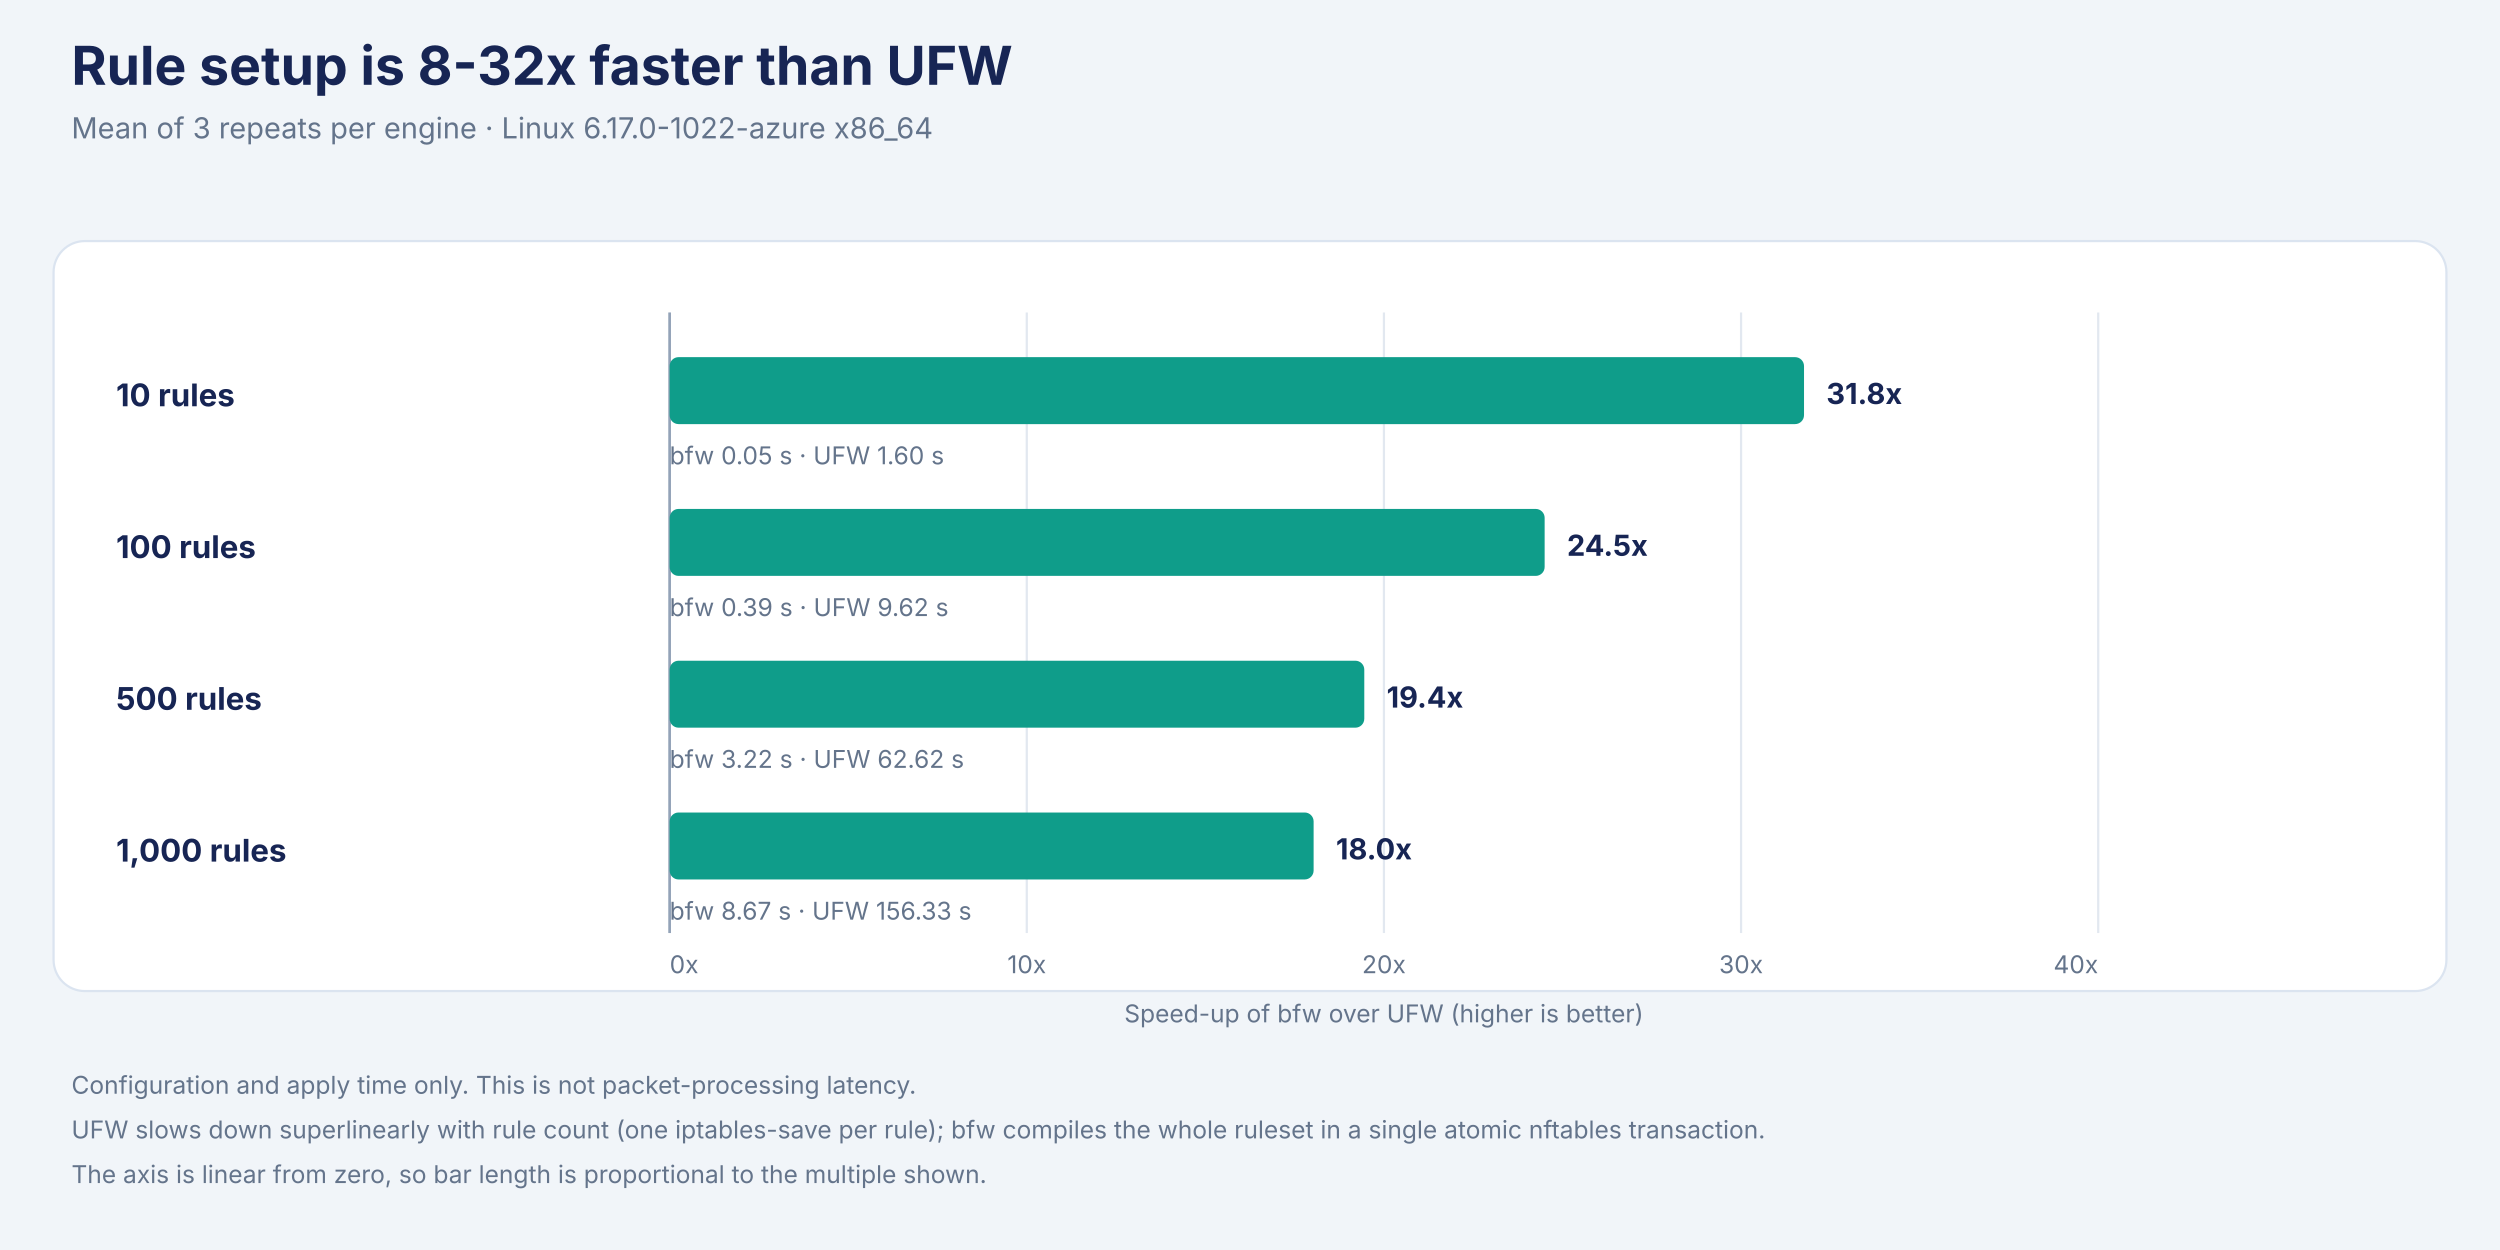
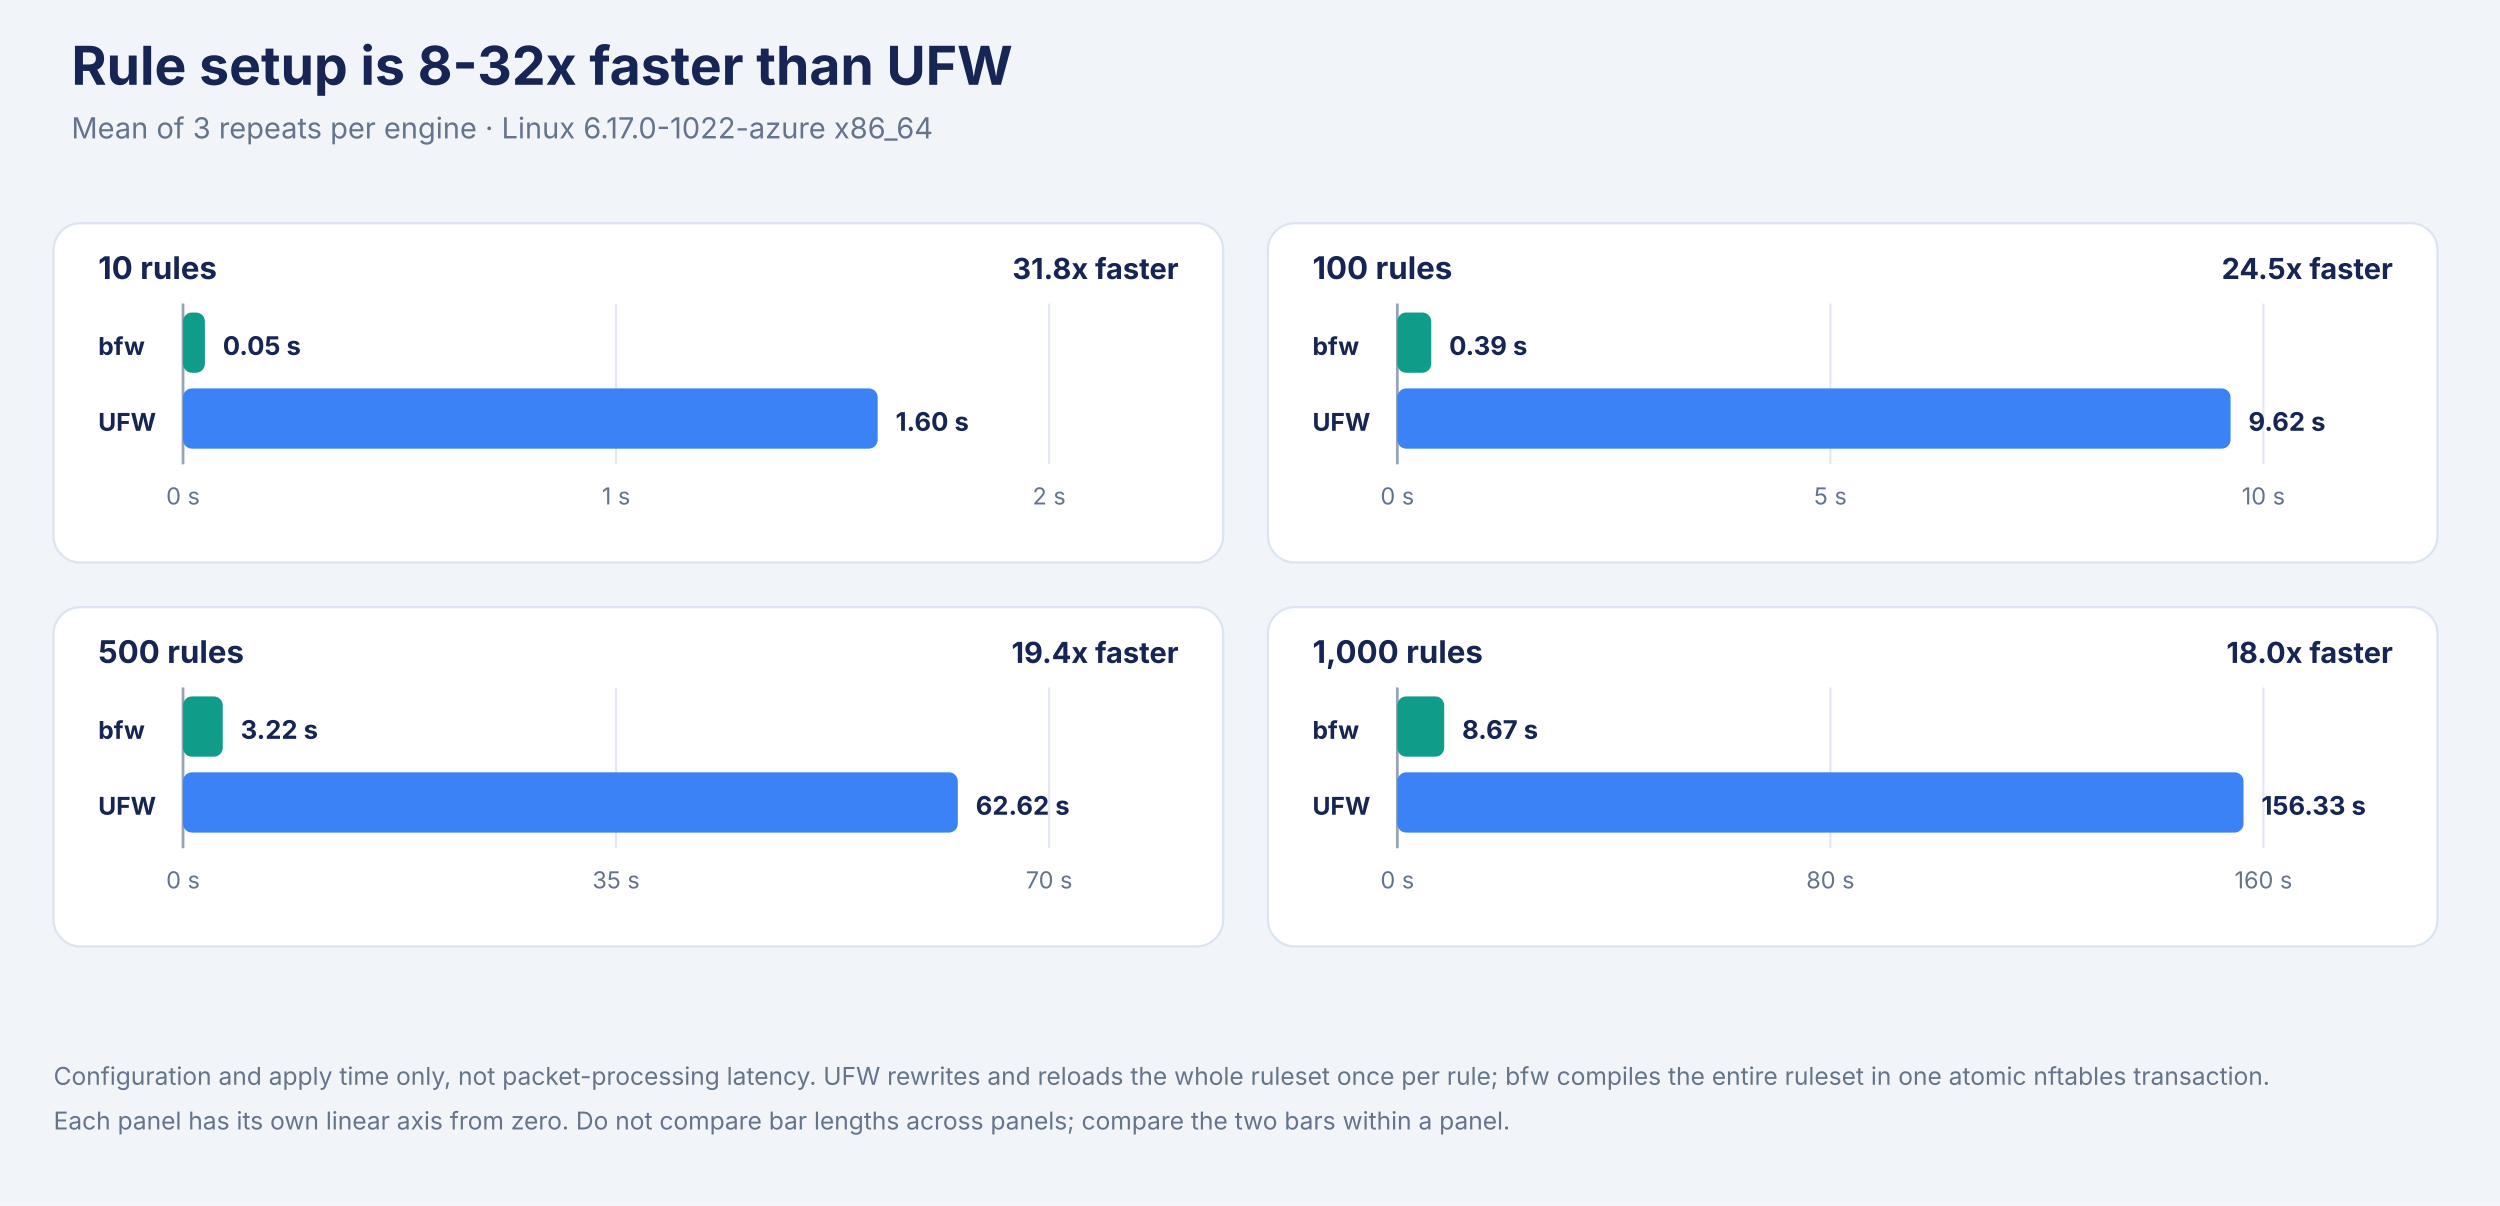
- <svg xmlns="http://www.w3.org/2000/svg" width="1120" height="560" viewBox="0 0 1120 560" role="img" aria-labelledby="title desc">
+ <svg xmlns="http://www.w3.org/2000/svg" width="1120" height="540" viewBox="0 0 1120 540" role="img" aria-labelledby="title desc">
  <style>
    text { font-family: Inter, ui-sans-serif, system-ui, -apple-system, "Segoe UI", sans-serif; fill: #172554; }
    .muted { fill: #64748b; }
    .panel { fill: #ffffff; stroke: #dbe4f0; stroke-width: 1; }
    .grid { stroke: #e2e8f0; stroke-width: 1; }
    .axis { stroke: #94a3b8; stroke-width: 1.2; }
    .base { fill: #64748b; }
    .bfw { fill: #0f9d8a; }
    .ufw { fill: #3b82f6; }
  </style>
-   <rect width="1120" height="560" fill="#f1f5f9" />
+   <rect width="1120" height="540" fill="#f1f5f9" />
  <text x="32" y="38" font-size="24" font-weight="700">Rule setup is 8-32x faster than UFW</text>
  <text x="32" y="62" font-size="13" class="muted">Mean of 3 repeats per engine · Linux 6.17.0-1022-azure x86_64</text>
-   <rect class="panel" x="24" y="108" width="1072" height="336" rx="14" />
-   <line class="grid" x1="300.0" y1="140" x2="300.0" y2="418" />
-   <text x="300.0" y="436" text-anchor="start" font-size="11" class="muted">0x</text>
-   <line class="grid" x1="460.0" y1="140" x2="460.0" y2="418" />
-   <text x="460.0" y="436" text-anchor="middle" font-size="11" class="muted">10x</text>
-   <line class="grid" x1="620.0" y1="140" x2="620.0" y2="418" />
-   <text x="620.0" y="436" text-anchor="middle" font-size="11" class="muted">20x</text>
-   <line class="grid" x1="780.0" y1="140" x2="780.0" y2="418" />
-   <text x="780.0" y="436" text-anchor="middle" font-size="11" class="muted">30x</text>
-   <line class="grid" x1="940.0" y1="140" x2="940.0" y2="418" />
-   <text x="940.0" y="436" text-anchor="end" font-size="11" class="muted">40x</text>
-   <line class="axis" x1="300" y1="140" x2="300" y2="418" />
-   <text x="52" y="182" font-size="14" font-weight="650">10 rules</text>
-   <rect class="bfw" x="300" y="160" width="508.2" height="30" rx="4" />
-   <text x="818.2" y="181" font-size="13" font-weight="700" fill="#0f9d8a">31.8x</text>
-   <text x="300" y="208" font-size="11" class="muted">bfw 0.05 s · UFW 1.60 s</text>
-   <text x="52" y="250" font-size="14" font-weight="650">100 rules</text>
-   <rect class="bfw" x="300" y="228" width="392.0" height="30" rx="4" />
-   <text x="702.0" y="249" font-size="13" font-weight="700" fill="#0f9d8a">24.5x</text>
-   <text x="300" y="276" font-size="11" class="muted">bfw 0.39 s · UFW 9.62 s</text>
-   <text x="52" y="318" font-size="14" font-weight="650">500 rules</text>
-   <rect class="bfw" x="300" y="296" width="311.2" height="30" rx="4" />
-   <text x="621.2" y="317" font-size="13" font-weight="700" fill="#0f9d8a">19.4x</text>
-   <text x="300" y="344" font-size="11" class="muted">bfw 3.22 s · UFW 62.62 s</text>
-   <text x="52" y="386" font-size="14" font-weight="650">1,000 rules</text>
-   <rect class="bfw" x="300" y="364" width="288.5" height="30" rx="4" />
-   <text x="598.5" y="385" font-size="13" font-weight="700" fill="#0f9d8a">18.0x</text>
-   <text x="300" y="412" font-size="11" class="muted">bfw 8.67 s · UFW 156.33 s</text>
-   <text x="620" y="458" text-anchor="middle" font-size="11" class="muted">Speed-up of bfw over UFW (higher is better)</text>
-   <text x="32" y="490" font-size="11" class="muted">Configuration and apply time only. This is not packet-processing latency.</text>
-   <text x="32" y="510" font-size="11" class="muted">UFW slows down superlinearly with rule count (one iptables-save per rule); bfw compiles the whole ruleset in a single atomic nftables transaction.</text>
-   <text x="32" y="530" font-size="11" class="muted">The axis is linear from zero, so bar length is proportional to the multiple shown.</text>
+   <rect class="panel" x="24" y="100" width="524" height="152" rx="12" />
+   <text x="44" y="125" font-size="14" font-weight="650">10 rules</text>
+   <text x="528" y="125" text-anchor="end" font-size="13" font-weight="700" fill="#0f9d8a">31.8x faster</text>
+   <line class="grid" x1="82.0" y1="136" x2="82.0" y2="208" />
+   <text x="82.0" y="226" text-anchor="middle" font-size="10.5" class="muted">0 s</text>
+   <line class="grid" x1="276.0" y1="136" x2="276.0" y2="208" />
+   <text x="276.0" y="226" text-anchor="middle" font-size="10.5" class="muted">1 s</text>
+   <line class="grid" x1="470.0" y1="136" x2="470.0" y2="208" />
+   <text x="470.0" y="226" text-anchor="middle" font-size="10.5" class="muted">2 s</text>
+   <line class="axis" x1="82" y1="136" x2="82" y2="208" />
+   <text x="44" y="159" font-size="11" font-weight="650" fill="#0f9d8a">bfw</text>
+   <rect class="bfw" x="82" y="140" width="9.8" height="27" rx="4" />
+   <text x="99.8" y="159" font-size="11.5" font-weight="650" fill="#0f9d8a">0.05 s</text>
+   <text x="44" y="193" font-size="11" font-weight="650" fill="#3b82f6">UFW</text>
+   <rect class="ufw" x="82" y="174" width="311.2" height="27" rx="4" />
+   <text x="401.2" y="193" font-size="11.5" font-weight="650" fill="#3b82f6">1.60 s</text>
+   <rect class="panel" x="568" y="100" width="524" height="152" rx="12" />
+   <text x="588" y="125" font-size="14" font-weight="650">100 rules</text>
+   <text x="1072" y="125" text-anchor="end" font-size="13" font-weight="700" fill="#0f9d8a">24.5x faster</text>
+   <line class="grid" x1="626.0" y1="136" x2="626.0" y2="208" />
+   <text x="626.0" y="226" text-anchor="middle" font-size="10.5" class="muted">0 s</text>
+   <line class="grid" x1="820.0" y1="136" x2="820.0" y2="208" />
+   <text x="820.0" y="226" text-anchor="middle" font-size="10.5" class="muted">5 s</text>
+   <line class="grid" x1="1014.0" y1="136" x2="1014.0" y2="208" />
+   <text x="1014.0" y="226" text-anchor="middle" font-size="10.5" class="muted">10 s</text>
+   <line class="axis" x1="626" y1="136" x2="626" y2="208" />
+   <text x="588" y="159" font-size="11" font-weight="650" fill="#0f9d8a">bfw</text>
+   <rect class="bfw" x="626" y="140" width="15.2" height="27" rx="4" />
+   <text x="649.2" y="159" font-size="11.5" font-weight="650" fill="#0f9d8a">0.39 s</text>
+   <text x="588" y="193" font-size="11" font-weight="650" fill="#3b82f6">UFW</text>
+   <rect class="ufw" x="626" y="174" width="373.3" height="27" rx="4" />
+   <text x="1007.3" y="193" font-size="11.5" font-weight="650" fill="#3b82f6">9.62 s</text>
+   <rect class="panel" x="24" y="272" width="524" height="152" rx="12" />
+   <text x="44" y="297" font-size="14" font-weight="650">500 rules</text>
+   <text x="528" y="297" text-anchor="end" font-size="13" font-weight="700" fill="#0f9d8a">19.4x faster</text>
+   <line class="grid" x1="82.0" y1="308" x2="82.0" y2="380" />
+   <text x="82.0" y="398" text-anchor="middle" font-size="10.5" class="muted">0 s</text>
+   <line class="grid" x1="276.0" y1="308" x2="276.0" y2="380" />
+   <text x="276.0" y="398" text-anchor="middle" font-size="10.5" class="muted">35 s</text>
+   <line class="grid" x1="470.0" y1="308" x2="470.0" y2="380" />
+   <text x="470.0" y="398" text-anchor="middle" font-size="10.5" class="muted">70 s</text>
+   <line class="axis" x1="82" y1="308" x2="82" y2="380" />
+   <text x="44" y="331" font-size="11" font-weight="650" fill="#0f9d8a">bfw</text>
+   <rect class="bfw" x="82" y="312" width="17.8" height="27" rx="4" />
+   <text x="107.8" y="331" font-size="11.5" font-weight="650" fill="#0f9d8a">3.22 s</text>
+   <text x="44" y="365" font-size="11" font-weight="650" fill="#3b82f6">UFW</text>
+   <rect class="ufw" x="82" y="346" width="347.1" height="27" rx="4" />
+   <text x="437.1" y="365" font-size="11.5" font-weight="650" fill="#3b82f6">62.62 s</text>
+   <rect class="panel" x="568" y="272" width="524" height="152" rx="12" />
+   <text x="588" y="297" font-size="14" font-weight="650">1,000 rules</text>
+   <text x="1072" y="297" text-anchor="end" font-size="13" font-weight="700" fill="#0f9d8a">18.0x faster</text>
+   <line class="grid" x1="626.0" y1="308" x2="626.0" y2="380" />
+   <text x="626.0" y="398" text-anchor="middle" font-size="10.5" class="muted">0 s</text>
+   <line class="grid" x1="820.0" y1="308" x2="820.0" y2="380" />
+   <text x="820.0" y="398" text-anchor="middle" font-size="10.5" class="muted">80 s</text>
+   <line class="grid" x1="1014.0" y1="308" x2="1014.0" y2="380" />
+   <text x="1014.0" y="398" text-anchor="middle" font-size="10.5" class="muted">160 s</text>
+   <line class="axis" x1="626" y1="308" x2="626" y2="380" />
+   <text x="588" y="331" font-size="11" font-weight="650" fill="#0f9d8a">bfw</text>
+   <rect class="bfw" x="626" y="312" width="21.0" height="27" rx="4" />
+   <text x="655.0" y="331" font-size="11.5" font-weight="650" fill="#0f9d8a">8.67 s</text>
+   <text x="588" y="365" font-size="11" font-weight="650" fill="#3b82f6">UFW</text>
+   <rect class="ufw" x="626" y="346" width="379.1" height="27" rx="4" />
+   <text x="1013.1" y="365" font-size="11.5" font-weight="650" fill="#3b82f6">156.33 s</text>
+   <text x="24" y="486" font-size="11" class="muted">Configuration and apply time only, not packet-processing latency. UFW rewrites and reloads the whole ruleset once per rule; bfw compiles the entire ruleset in one atomic nftables transaction.</text>
+   <text x="24" y="506" font-size="11" class="muted">Each panel has its own linear axis from zero. Do not compare bar lengths across panels; compare the two bars within a panel.</text>
</svg>
